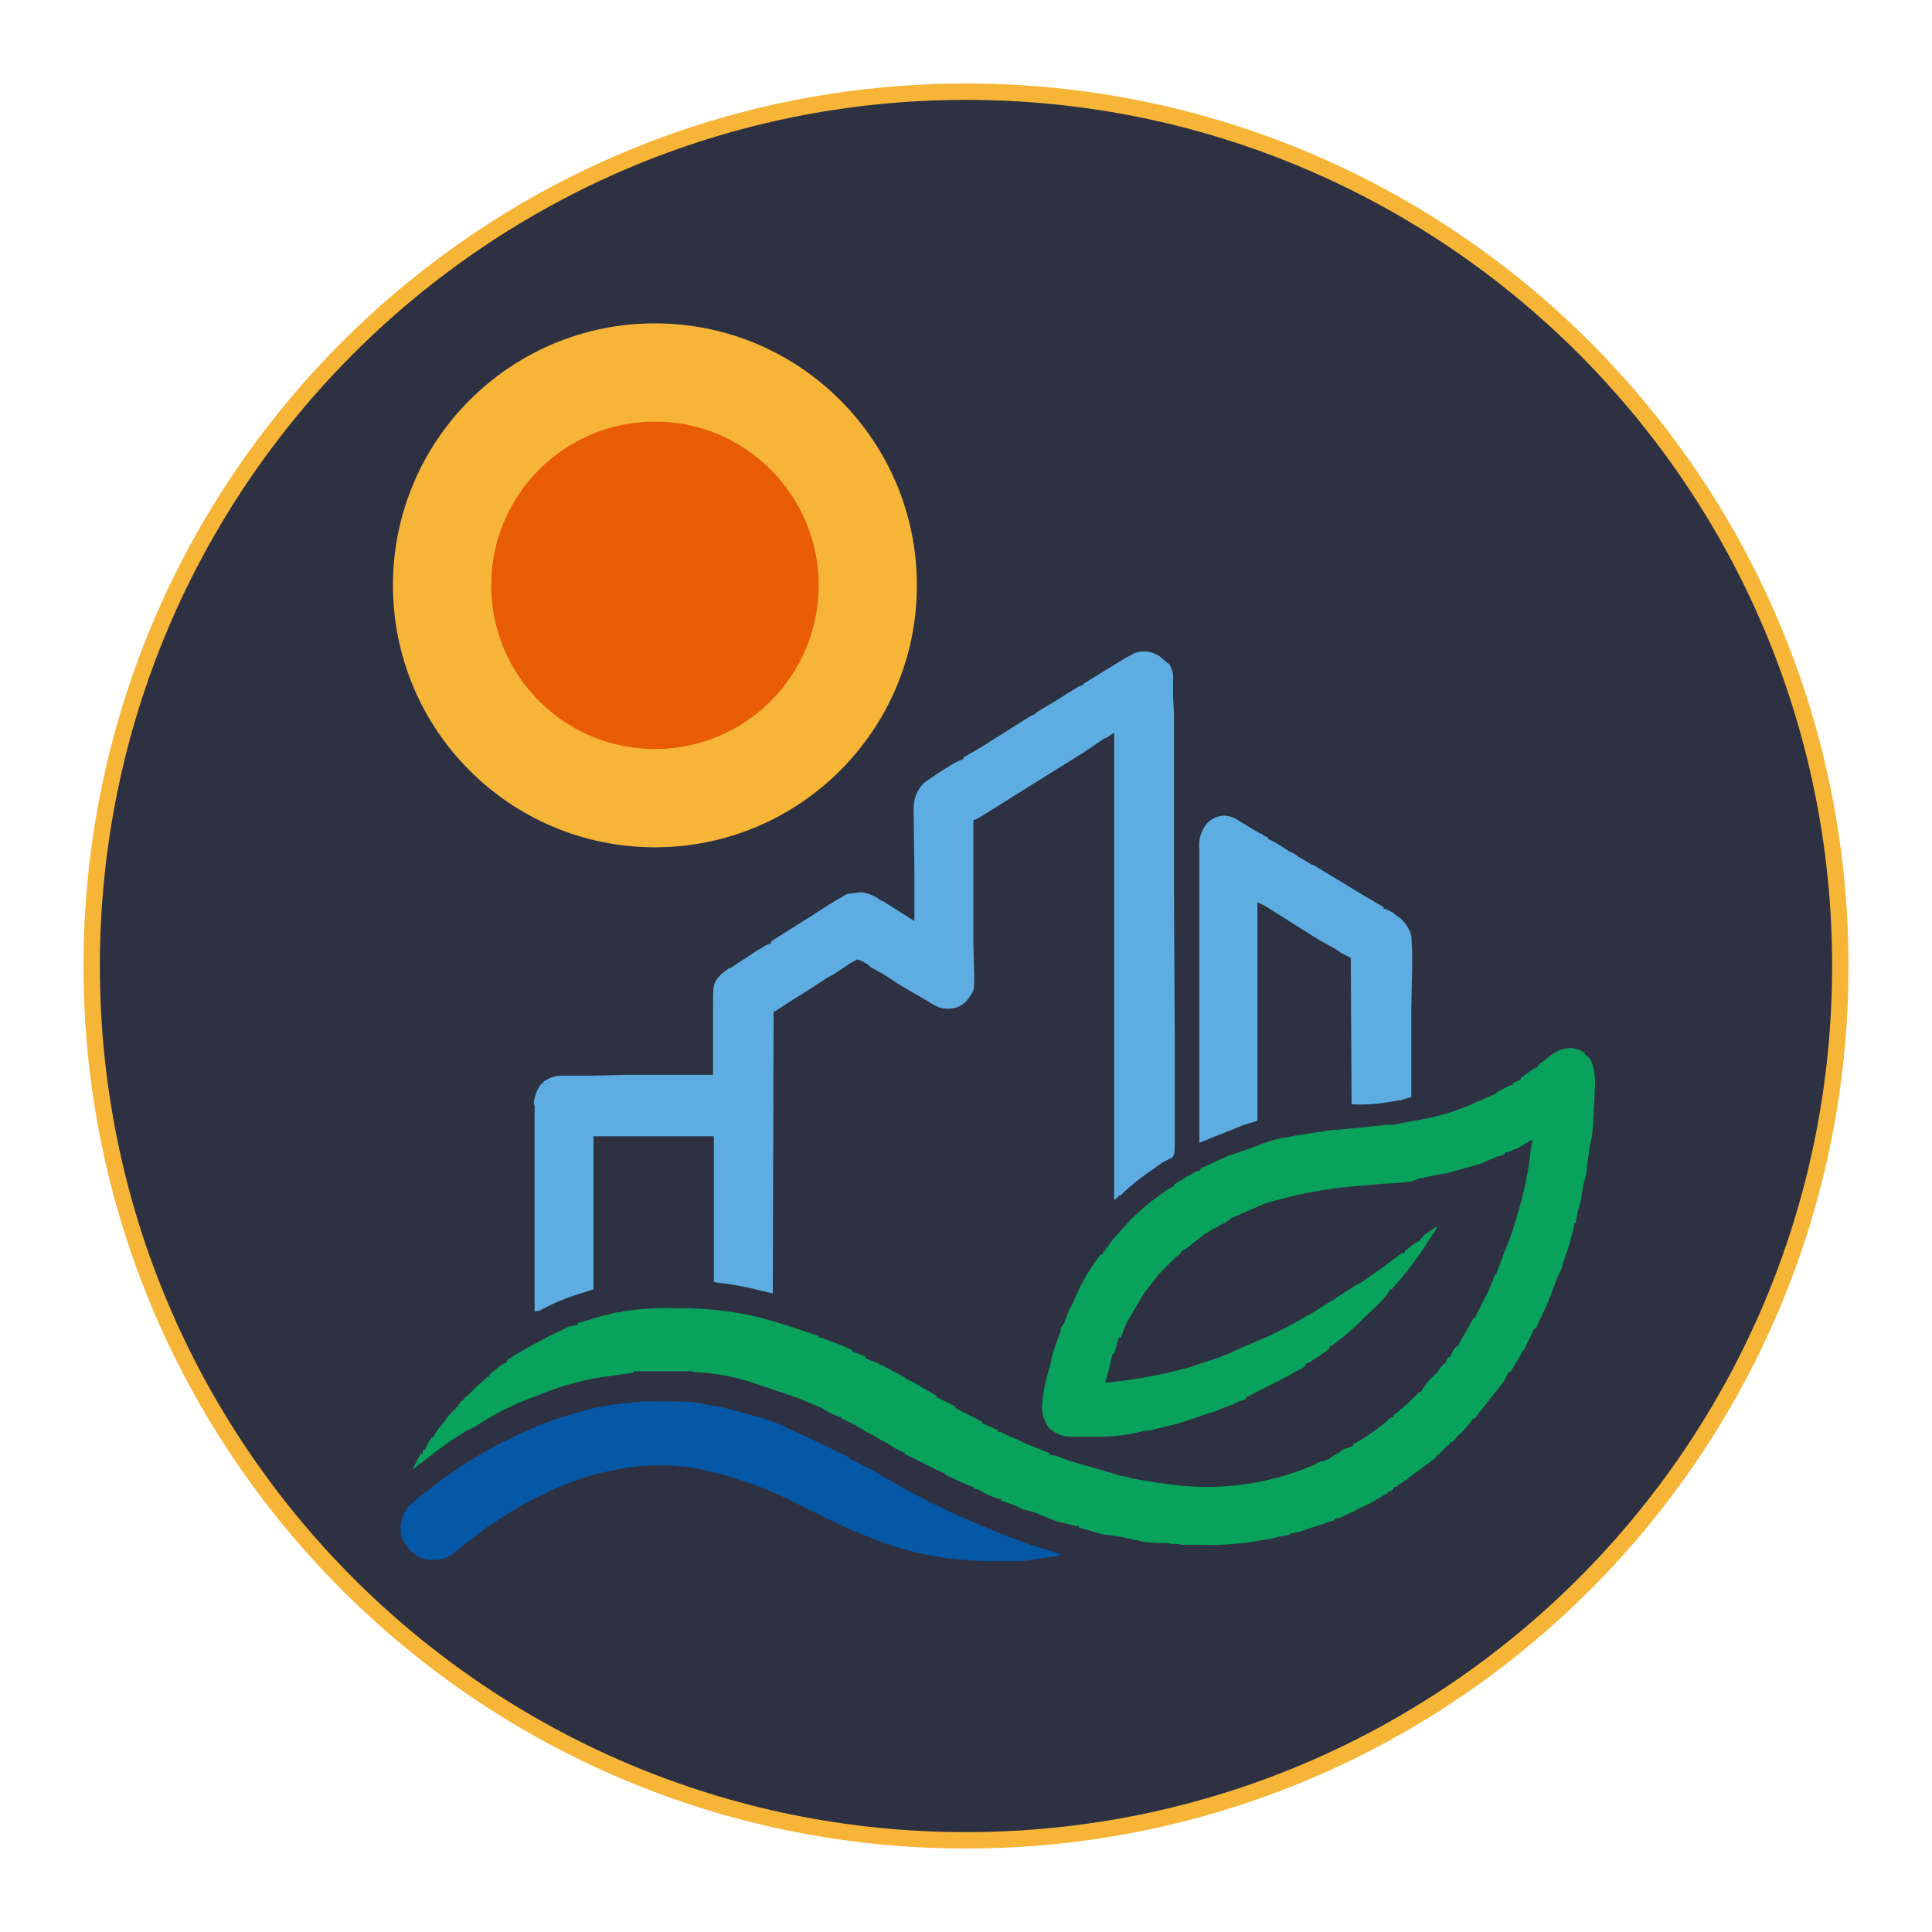
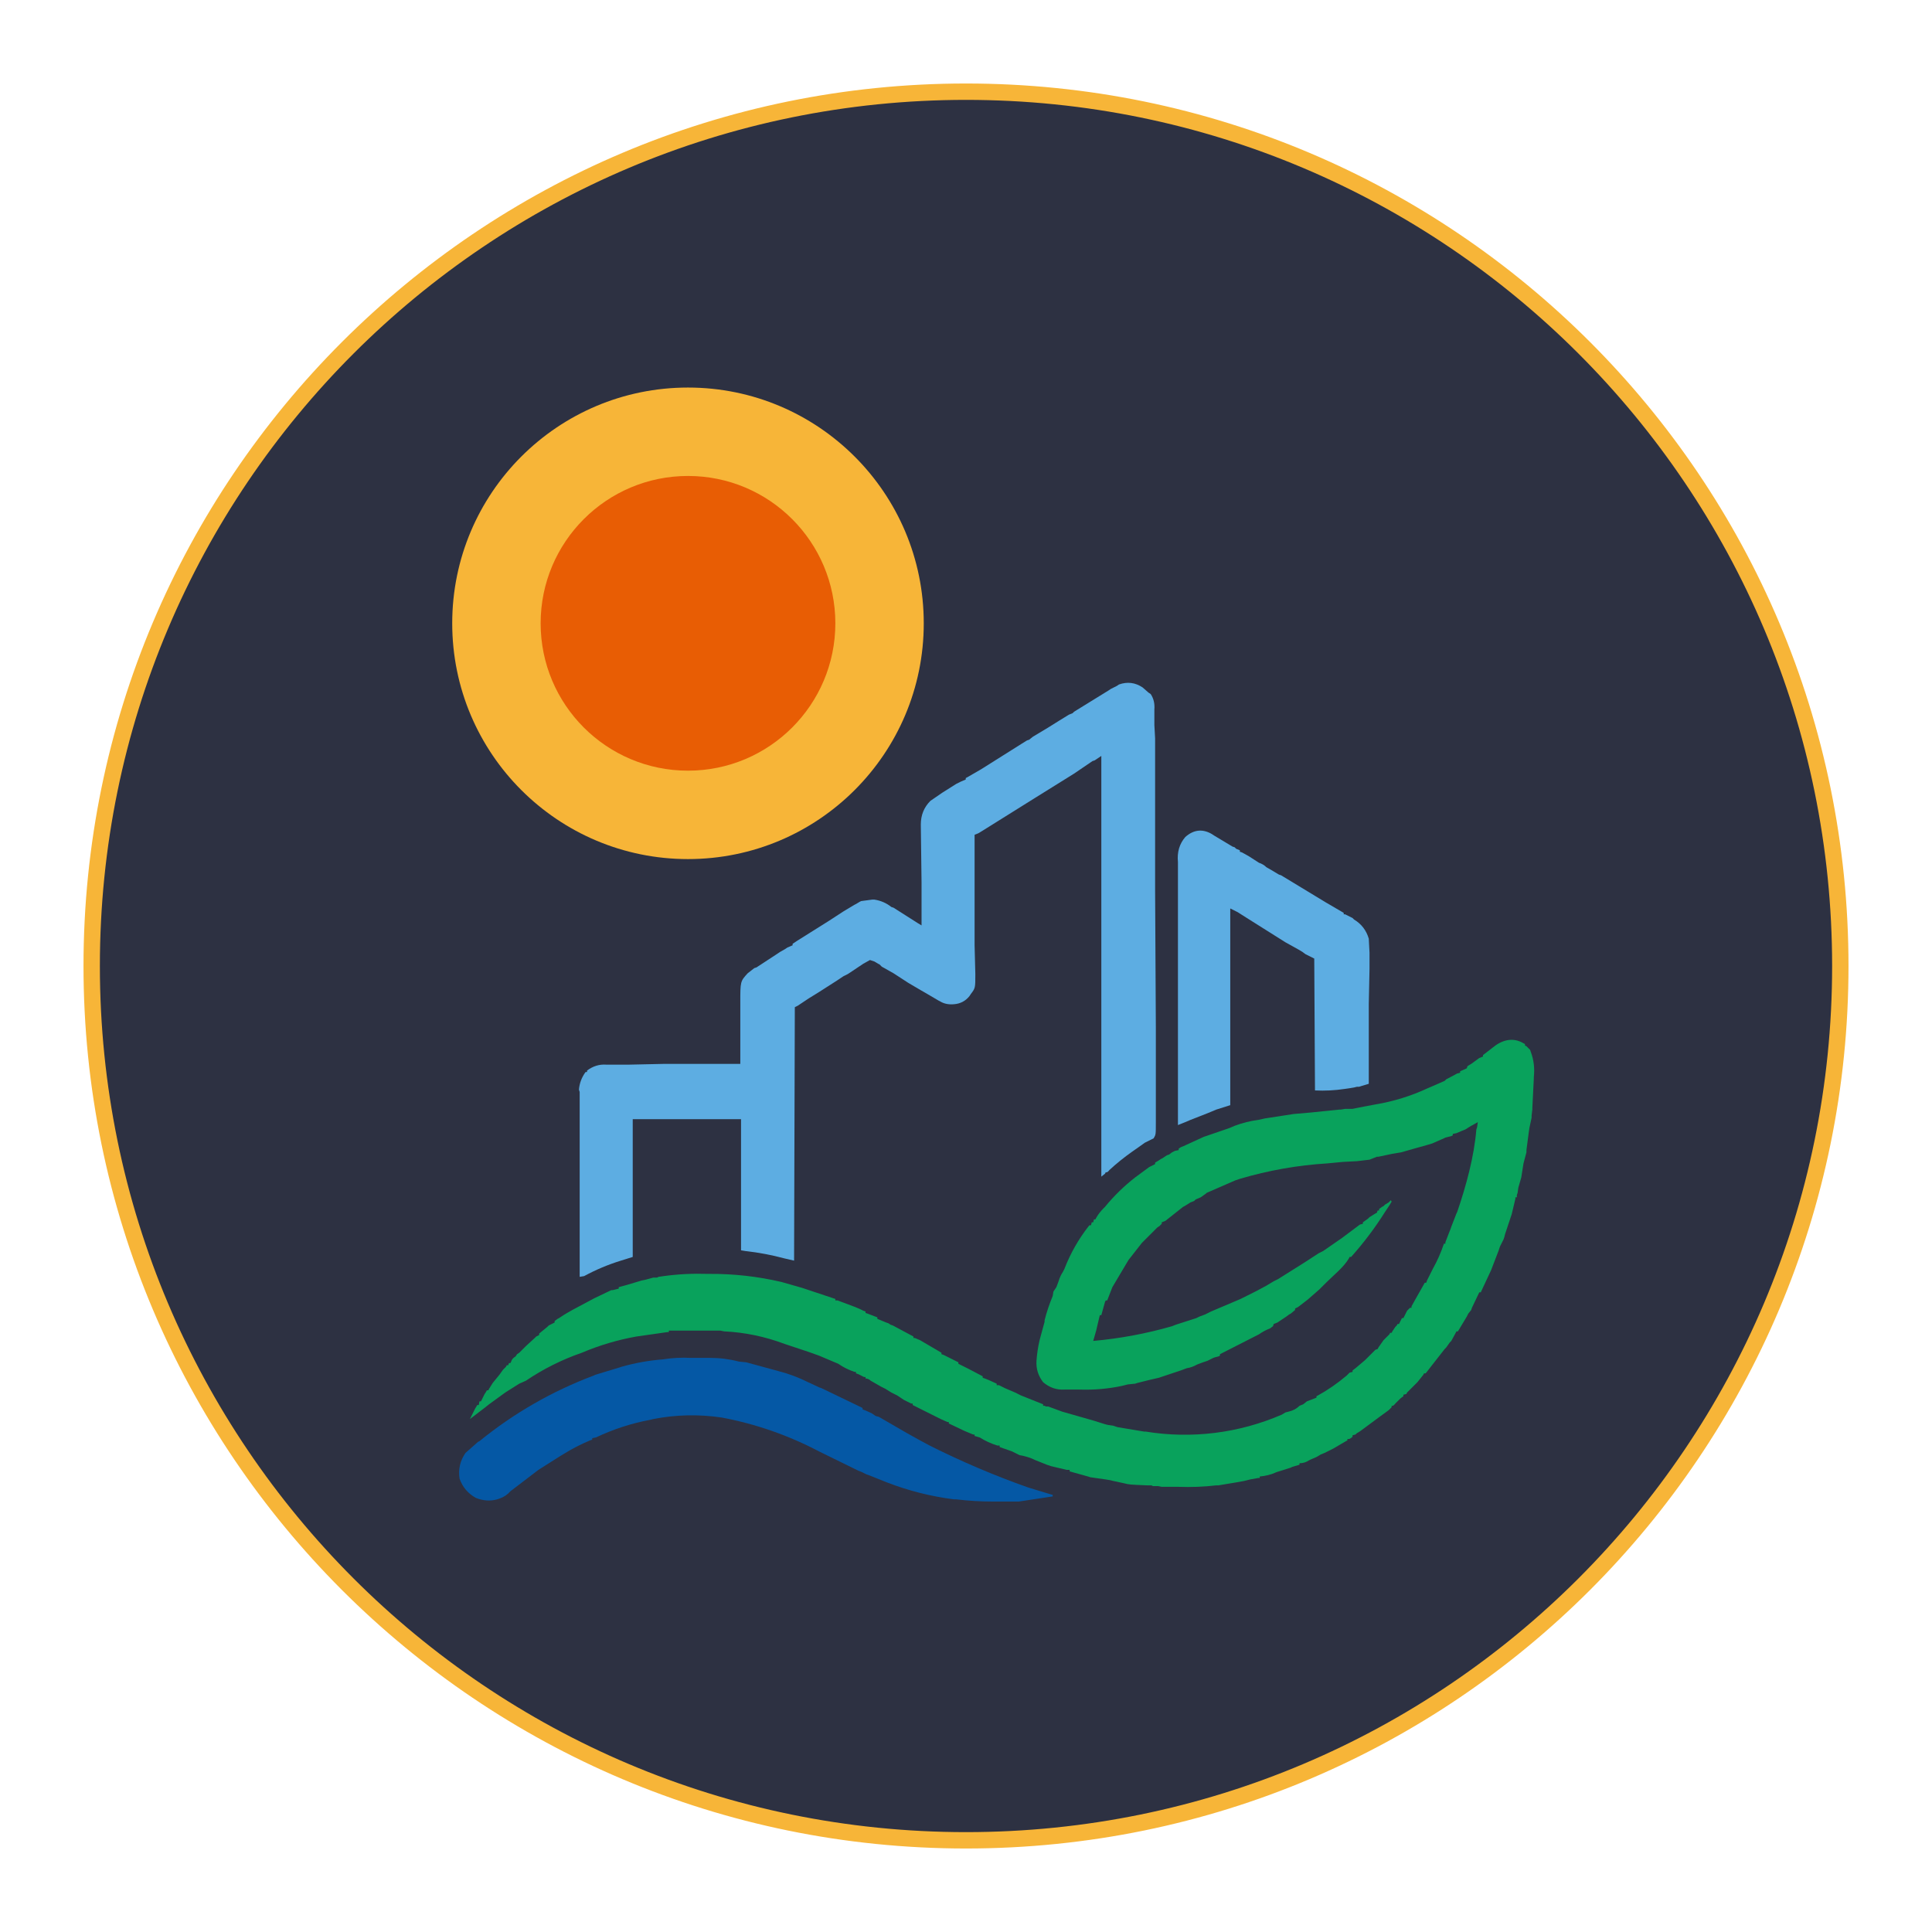
- <svg xmlns="http://www.w3.org/2000/svg" viewBox="-180 -155 2360 2360" width="128" height="128">
+ <svg xmlns="http://www.w3.org/2000/svg" viewBox="-180 -155 2360 2360">
  <circle cx="1000" cy="1025" r="1068" fill="#2D3142" stroke="#F7B538" stroke-width="20" />
-   <circle id="sun-outer" cx="620" cy="560" r="320" fill="#F7B538" />
-   <circle id="sun-inner" cx="620" cy="560" r="200" fill="#E85D04" />
-   <path id="buildings-main" fill="#5DADE2" d="m1237 647 8 7 3 2q6 9 5 21v21l1 18v206l1 186v129c0 17 0 17-3 22l-12 6-7 5-10 7q-17 12-31 25-3 4-5 3l-1 2-5 4V740l-9 6-3 1-25 17-53 33-72 45-5 3-5 2v150l1 39c0 19 0 19-6 27l-2 3q-8 10-21 11-11 1-19-4l-2-1-17-10-7-4-17-10-20-13-16-9-2-2-1-1-2-1-5-3-6-2-9 5-21 14-6 3-9 6-25 16-13 8-15 10-4 2-1 344-13-3q-26-7-53-10l-6-1v-178H545v187l-16 5q-26 8-50 21l-6 1v-251l-1-3q1-13 9-24h2v-2q12-9 26-8h31l46-1h105v-83c0-29 0-29 10-40l9-7 3-1 29-19 3-2 7-4 3-2 7-3v-2l6-4 43-27 20-13 15-9 2-1 5-3 2-1 15-2h3q13 2 23 10l3 1 33 21 5 3v-58l-1-79q0-19 13-32l16-11 19-12 2-1 4-2 7-3v-2l2-1 19-11 54-34 8-5 3-1 5-4 15-9 5-3 16-10 13-8 5-2 2-2 47-29 3-2 8-4 3-2q17-6 32 4" />
-   <path id="buildings-detail" fill="#5DADE2" d="m1331 846 3 2 25 15 3 1 2 2 5 2v2l3 1 9 5 14 9q6 2 10 6l7 4 10 6 3 1 61 37 24 14v2h2l10 5 2 2q15 9 20 26l1 19v22l-1 48v108l-10 3-3 1h-3l-4 1-6 1-7 1q-20 3-40 2l-1-179-12-6-4-3-5-3-18-10-54-34-11-7-2-1-8-4v267l-19 6-12 5-23 9-7 3-10 4V884q-2-20 10-34 17-15 36-4" />
-   <path id="leaf-ground" fill="#09a25c" d="m1754 1130 2 1v2l2 1 5 5 1 3q6 16 4 34v2l-2 40v2l-1 8v3l-3 14-1 7-3 23v3l-4 15-3 19-4 14-1 7-1 3v3h-2v2l-5 21-1 3-8 24-1 4-1 3-1 2-4 8-2 6-10 26-7 15-7 15h-2l-10 21-1 3-4 5-2 4-9 15-3 5h-2l-1 2-6 11-2 2-5 7-2 2-18 23-7 9-1 1h-2l-1 2-8 10-6 6-4 4-2 2-2 2-1 2-4 1v2l-4 3-7 7q-3 4-5 3v2l-4 4-11 8-27 20-3 2-2 1-2 2-4 1v2q-4 4-7 3v2l-2 1-17 10-12 6-5 2-5 3-2 1-7 3-2 1q-6 4-13 4v2l-10 3-2 1-19 6q-11 5-23 6v2h-2l-11 2-4 1-4 1-11 2-24 4h-3q-25 3-52 2h-22l-5-1h-7l-2-1h-6c-24-1-24-1-32-3l-14-3-4-1-6-1-21-3-3-1-18-5-7-2v-2h-4l-21-5-6-2-15-6q-10-5-22-7l-10-5-17-6v-2h-3q-13-4-24-11l-7-2v-2h-2l-12-5-21-10v-2h-2l-9-4-12-6-8-4-2-1-4-2-8-4-4-2v-2h-2l-10-5-9-6-8-4-8-5-6-3-14-8q-3-3-7-3v-2h-2l-8-4-3-1v-2h-2q-12-4-22-11l-26-11-14-5-33-11q-40-15-82-17l-5-1h-70v2h-2l-42 6a343 343 0 0 0-74 22 323 323 0 0 0-76 38l-9 4-19 12-22 16-5 4-17 13-4 3 7-14 3-5h2l1-5h2l1-2 4-8 2-3 1-2h2l1-2 5-8 9-11 5-7 2-2 2-2 1-2h2l1-3h2l1-2q1-4 6-7l2-3 3-2 3-3 6-6 12-11 2-2 4-2v-2l11-9 2-2 8-4v-2l4-3 2-1 3-2 3-2 5-3 7-4 30-16 23-11h2l8-2v-2l11-3 20-6 5-1 11-3h5l2-1 7-1q29-4 60-3h2a416 416 0 0 1 98 11l28 8 30 10 15 5v2h3l24 9 7 3 4 2 3 1v2l3 1 13 5v2l12 5 3 1 3 2 3 1 28 15v2h2l7 3 29 17v2l3 1 10 5 10 5v2l2 1 10 5 2 1 19 10v2l3 1 5 2 11 5v2h3l8 4 14 6 8 4 30 12v2h2l2 1h3l19 7 35 10 7 2 16 5 4 1 7 1 6 2 36 6h2a331 331 0 0 0 185-23l5-3 4-1q9-2 15-8l5-2 5-4 13-5v-2l2-1q20-11 39-27l2-2 2-2 4-1v-2l4-3 13-11 2-2 12-12 3-1 1-2 7-10 8-8 1-2h2l1-2 4-6 2-2 1-2h2l1-2 3-6h2l1-2 4-8 2-2 2-2h2v-2l5-9 13-23h2l1-3 5-10 2-4 1-2q9-16 15-34h2v-2l5-13 2-5 1-3 7-18 1-2c12-35 23-75 26-112l1-3 1-7-7 4-2 1-8 5-5 2-7 3-5 1v2l-2 1-8 2-2 1-16 7-10 3-11 3-14 4-7 2-12 2-19 4h-2l-10 4-17 2-19 1-21 2a533 533 0 0 0-119 21l-6 2-39 17-1 1-7 5-7 3-2 2-5 2-8 5-2 1-24 19-5 2v2l-3 3-3 2-2 2-16 16-3 3-18 23-3 5-19 32-7 18h-2l-1 2-5 18h-2l-1 4-4 17-4 14q55-5 107-20l5-2 28-9 2-1 2-1 8-3 8-4 33-14 7-3 22-11 13-7 10-6 6-3 35-22 20-13 6-3 26-18 24-18 4-1v-2l7-5 2-2 8-5 2-1 1-3h2v-2l4-3 2-1 2-2 5-3 3-3 1 2-3 5-2 3-2 3-2 3a452 452 0 0 1-46 61h-2l-1 2c-7 12-21 23-31 33l-9 9-16 14-13 10-4 2v2l-6 5-2 1-4 3-6 4-3 2-3 2-5 2-1 3-4 3q-8 3-15 8l-53 27v2l-2 1-4 1-3 1-8 4-6 2-8 3q-7 4-14 5l-8 3-30 10-13 3-16 4-3 1-10 1-8 2q-28 6-58 5h-20q-16 1-29-10-10-13-9-29 1-14 4-27l1-4 6-22v-2q4-16 11-33l1-6 4-6 3-8q2-7 6-13l2-4a225 225 0 0 1 33-58l1-1h2l1-4h2l1-4h2l1-2q4-7 10-13l2-2a257 257 0 0 1 41-40l19-14 2-1 6-3v-2l5-3 3-2 2-1 6-4 3-1 4-3 2-1 2-1 5-1v-2l3-2 5-2 2-1 24-11 3-1 32-11 7-3q16-6 32-8l9-2 39-6 23-2 39-4h2l6-1h10l15-3 16-3a274 274 0 0 0 71-22l7-3 16-7 2-2 15-8 4-1v-2l9-4 1-3 5-3 11-8 5-2v-2l4-3 9-7c12-10 27-15 42-6" />
-   <path id="wave" fill="#0558a5" d="M624 1557h26q20 0 39 5l10 1 33 9 11 3a200 200 0 0 1 40 15l15 7 3 1 56 27v2l3 1 9 4 3 2 3 2 4 1 38 22 18 10 13 7a1153 1153 0 0 0 134 57l33 10v2l-46 7h-35q-25 0-50-3h-3q-47-6-91-23l-5-2-20-8-3-1-6-3-5-2-53-26a470 470 0 0 0-132-46q-47-7-93 2l-4 1q-38 7-74 24l-5 1v2l-3 1q-19 8-35 18l-5 3-30 19-38 29q-6 7-15 10l-3 1q-14 4-29-2-16-9-22-26-3-19 8-35l17-15 2-1a553 553 0 0 1 155-89l2-1 33-10 3-1a288 288 0 0 1 56-10q19-3 38-2" />
+   <g transform="translate(102.4, 102.4) scale(0.9)">
+     <circle id="sun-outer" cx="620" cy="560" r="320" fill="#F7B538" />
+     <circle id="sun-inner" cx="620" cy="560" r="200" fill="#E85D04" />
+     <path id="buildings-main" fill="#5DADE2" d="m1237 647 8 7 3 2q6 9 5 21v21l1 18v206l1 186v129c0 17 0 17-3 22l-12 6-7 5-10 7q-17 12-31 25-3 4-5 3l-1 2-5 4V740l-9 6-3 1-25 17-53 33-72 45-5 3-5 2v150l1 39c0 19 0 19-6 27l-2 3q-8 10-21 11-11 1-19-4l-2-1-17-10-7-4-17-10-20-13-16-9-2-2-1-1-2-1-5-3-6-2-9 5-21 14-6 3-9 6-25 16-13 8-15 10-4 2-1 344-13-3q-26-7-53-10l-6-1v-178H545v187l-16 5q-26 8-50 21l-6 1v-251l-1-3q1-13 9-24h2v-2q12-9 26-8h31l46-1h105v-83c0-29 0-29 10-40l9-7 3-1 29-19 3-2 7-4 3-2 7-3v-2l6-4 43-27 20-13 15-9 2-1 5-3 2-1 15-2h3q13 2 23 10l3 1 33 21 5 3v-58l-1-79q0-19 13-32l16-11 19-12 2-1 4-2 7-3v-2l2-1 19-11 54-34 8-5 3-1 5-4 15-9 5-3 16-10 13-8 5-2 2-2 47-29 3-2 8-4 3-2q17-6 32 4" />
+     <path id="buildings-detail" fill="#5DADE2" d="m1331 846 3 2 25 15 3 1 2 2 5 2v2l3 1 9 5 14 9q6 2 10 6l7 4 10 6 3 1 61 37 24 14v2h2l10 5 2 2q15 9 20 26l1 19v22l-1 48v108l-10 3-3 1h-3l-4 1-6 1-7 1q-20 3-40 2l-1-179-12-6-4-3-5-3-18-10-54-34-11-7-2-1-8-4v267l-19 6-12 5-23 9-7 3-10 4V884q-2-20 10-34 17-15 36-4" />
+     <path id="leaf-ground" fill="#09a25c" d="m1754 1130 2 1v2l2 1 5 5 1 3q6 16 4 34v2l-2 40v2l-1 8v3l-3 14-1 7-3 23v3l-4 15-3 19-4 14-1 7-1 3v3h-2v2l-5 21-1 3-8 24-1 4-1 3-1 2-4 8-2 6-10 26-7 15-7 15h-2l-10 21-1 3-4 5-2 4-9 15-3 5h-2l-1 2-6 11-2 2-5 7-2 2-18 23-7 9-1 1h-2l-1 2-8 10-6 6-4 4-2 2-2 2-1 2-4 1v2l-4 3-7 7q-3 4-5 3v2l-4 4-11 8-27 20-3 2-2 1-2 2-4 1v2q-4 4-7 3v2l-2 1-17 10-12 6-5 2-5 3-2 1-7 3-2 1q-6 4-13 4v2l-10 3-2 1-19 6q-11 5-23 6v2h-2l-11 2-4 1-4 1-11 2-24 4h-3q-25 3-52 2h-22l-5-1h-7l-2-1h-6c-24-1-24-1-32-3l-14-3-4-1-6-1-21-3-3-1-18-5-7-2v-2h-4l-21-5-6-2-15-6q-10-5-22-7l-10-5-17-6v-2h-3q-13-4-24-11l-7-2v-2h-2l-12-5-21-10v-2h-2l-9-4-12-6-8-4-2-1-4-2-8-4-4-2v-2h-2l-10-5-9-6-8-4-8-5-6-3-14-8q-3-3-7-3v-2h-2l-8-4-3-1v-2h-2q-12-4-22-11l-26-11-14-5-33-11q-40-15-82-17l-5-1h-70v2h-2l-42 6a343 343 0 0 0-74 22 323 323 0 0 0-76 38l-9 4-19 12-22 16-5 4-17 13-4 3 7-14 3-5h2l1-5h2l1-2 4-8 2-3 1-2h2l1-2 5-8 9-11 5-7 2-2 2-2 1-2h2l1-3h2l1-2q1-4 6-7l2-3 3-2 3-3 6-6 12-11 2-2 4-2v-2l11-9 2-2 8-4v-2l4-3 2-1 3-2 3-2 5-3 7-4 30-16 23-11h2l8-2v-2l11-3 20-6 5-1 11-3h5l2-1 7-1q29-4 60-3h2a416 416 0 0 1 98 11l28 8 30 10 15 5v2h3l24 9 7 3 4 2 3 1v2l3 1 13 5v2l12 5 3 1 3 2 3 1 28 15v2h2l7 3 29 17v2l3 1 10 5 10 5v2l2 1 10 5 2 1 19 10v2l3 1 5 2 11 5v2h3l8 4 14 6 8 4 30 12v2h2l2 1h3l19 7 35 10 7 2 16 5 4 1 7 1 6 2 36 6h2a331 331 0 0 0 185-23l5-3 4-1q9-2 15-8l5-2 5-4 13-5v-2l2-1q20-11 39-27l2-2 2-2 4-1v-2l4-3 13-11 2-2 12-12 3-1 1-2 7-10 8-8 1-2h2l1-2 4-6 2-2 1-2h2l1-2 3-6h2l1-2 4-8 2-2 2-2h2v-2l5-9 13-23h2l1-3 5-10 2-4 1-2q9-16 15-34h2v-2l5-13 2-5 1-3 7-18 1-2c12-35 23-75 26-112l1-3 1-7-7 4-2 1-8 5-5 2-7 3-5 1v2l-2 1-8 2-2 1-16 7-10 3-11 3-14 4-7 2-12 2-19 4h-2l-10 4-17 2-19 1-21 2a533 533 0 0 0-119 21l-6 2-39 17-1 1-7 5-7 3-2 2-5 2-8 5-2 1-24 19-5 2v2l-3 3-3 2-2 2-16 16-3 3-18 23-3 5-19 32-7 18h-2l-1 2-5 18h-2l-1 4-4 17-4 14q55-5 107-20l5-2 28-9 2-1 2-1 8-3 8-4 33-14 7-3 22-11 13-7 10-6 6-3 35-22 20-13 6-3 26-18 24-18 4-1v-2l7-5 2-2 8-5 2-1 1-3h2v-2l4-3 2-1 2-2 5-3 3-3 1 2-3 5-2 3-2 3-2 3a452 452 0 0 1-46 61h-2l-1 2c-7 12-21 23-31 33l-9 9-16 14-13 10-4 2v2l-6 5-2 1-4 3-6 4-3 2-3 2-5 2-1 3-4 3q-8 3-15 8l-53 27v2l-2 1-4 1-3 1-8 4-6 2-8 3q-7 4-14 5l-8 3-30 10-13 3-16 4-3 1-10 1-8 2q-28 6-58 5h-20q-16 1-29-10-10-13-9-29 1-14 4-27l1-4 6-22v-2q4-16 11-33l1-6 4-6 3-8q2-7 6-13l2-4a225 225 0 0 1 33-58l1-1h2l1-4h2l1-4h2l1-2q4-7 10-13l2-2a257 257 0 0 1 41-40l19-14 2-1 6-3v-2l5-3 3-2 2-1 6-4 3-1 4-3 2-1 2-1 5-1v-2l3-2 5-2 2-1 24-11 3-1 32-11 7-3q16-6 32-8l9-2 39-6 23-2 39-4h2l6-1h10l15-3 16-3a274 274 0 0 0 71-22l7-3 16-7 2-2 15-8 4-1v-2l9-4 1-3 5-3 11-8 5-2v-2l4-3 9-7c12-10 27-15 42-6" />
+     <path id="wave" fill="#0558a5" d="M624 1557h26q20 0 39 5l10 1 33 9 11 3a200 200 0 0 1 40 15l15 7 3 1 56 27v2l3 1 9 4 3 2 3 2 4 1 38 22 18 10 13 7a1153 1153 0 0 0 134 57l33 10v2l-46 7h-35q-25 0-50-3h-3q-47-6-91-23l-5-2-20-8-3-1-6-3-5-2-53-26a470 470 0 0 0-132-46q-47-7-93 2l-4 1q-38 7-74 24l-5 1v2l-3 1q-19 8-35 18l-5 3-30 19-38 29q-6 7-15 10l-3 1q-14 4-29-2-16-9-22-26-3-19 8-35l17-15 2-1a553 553 0 0 1 155-89l2-1 33-10 3-1a288 288 0 0 1 56-10q19-3 38-2" />
+   </g>
</svg>
